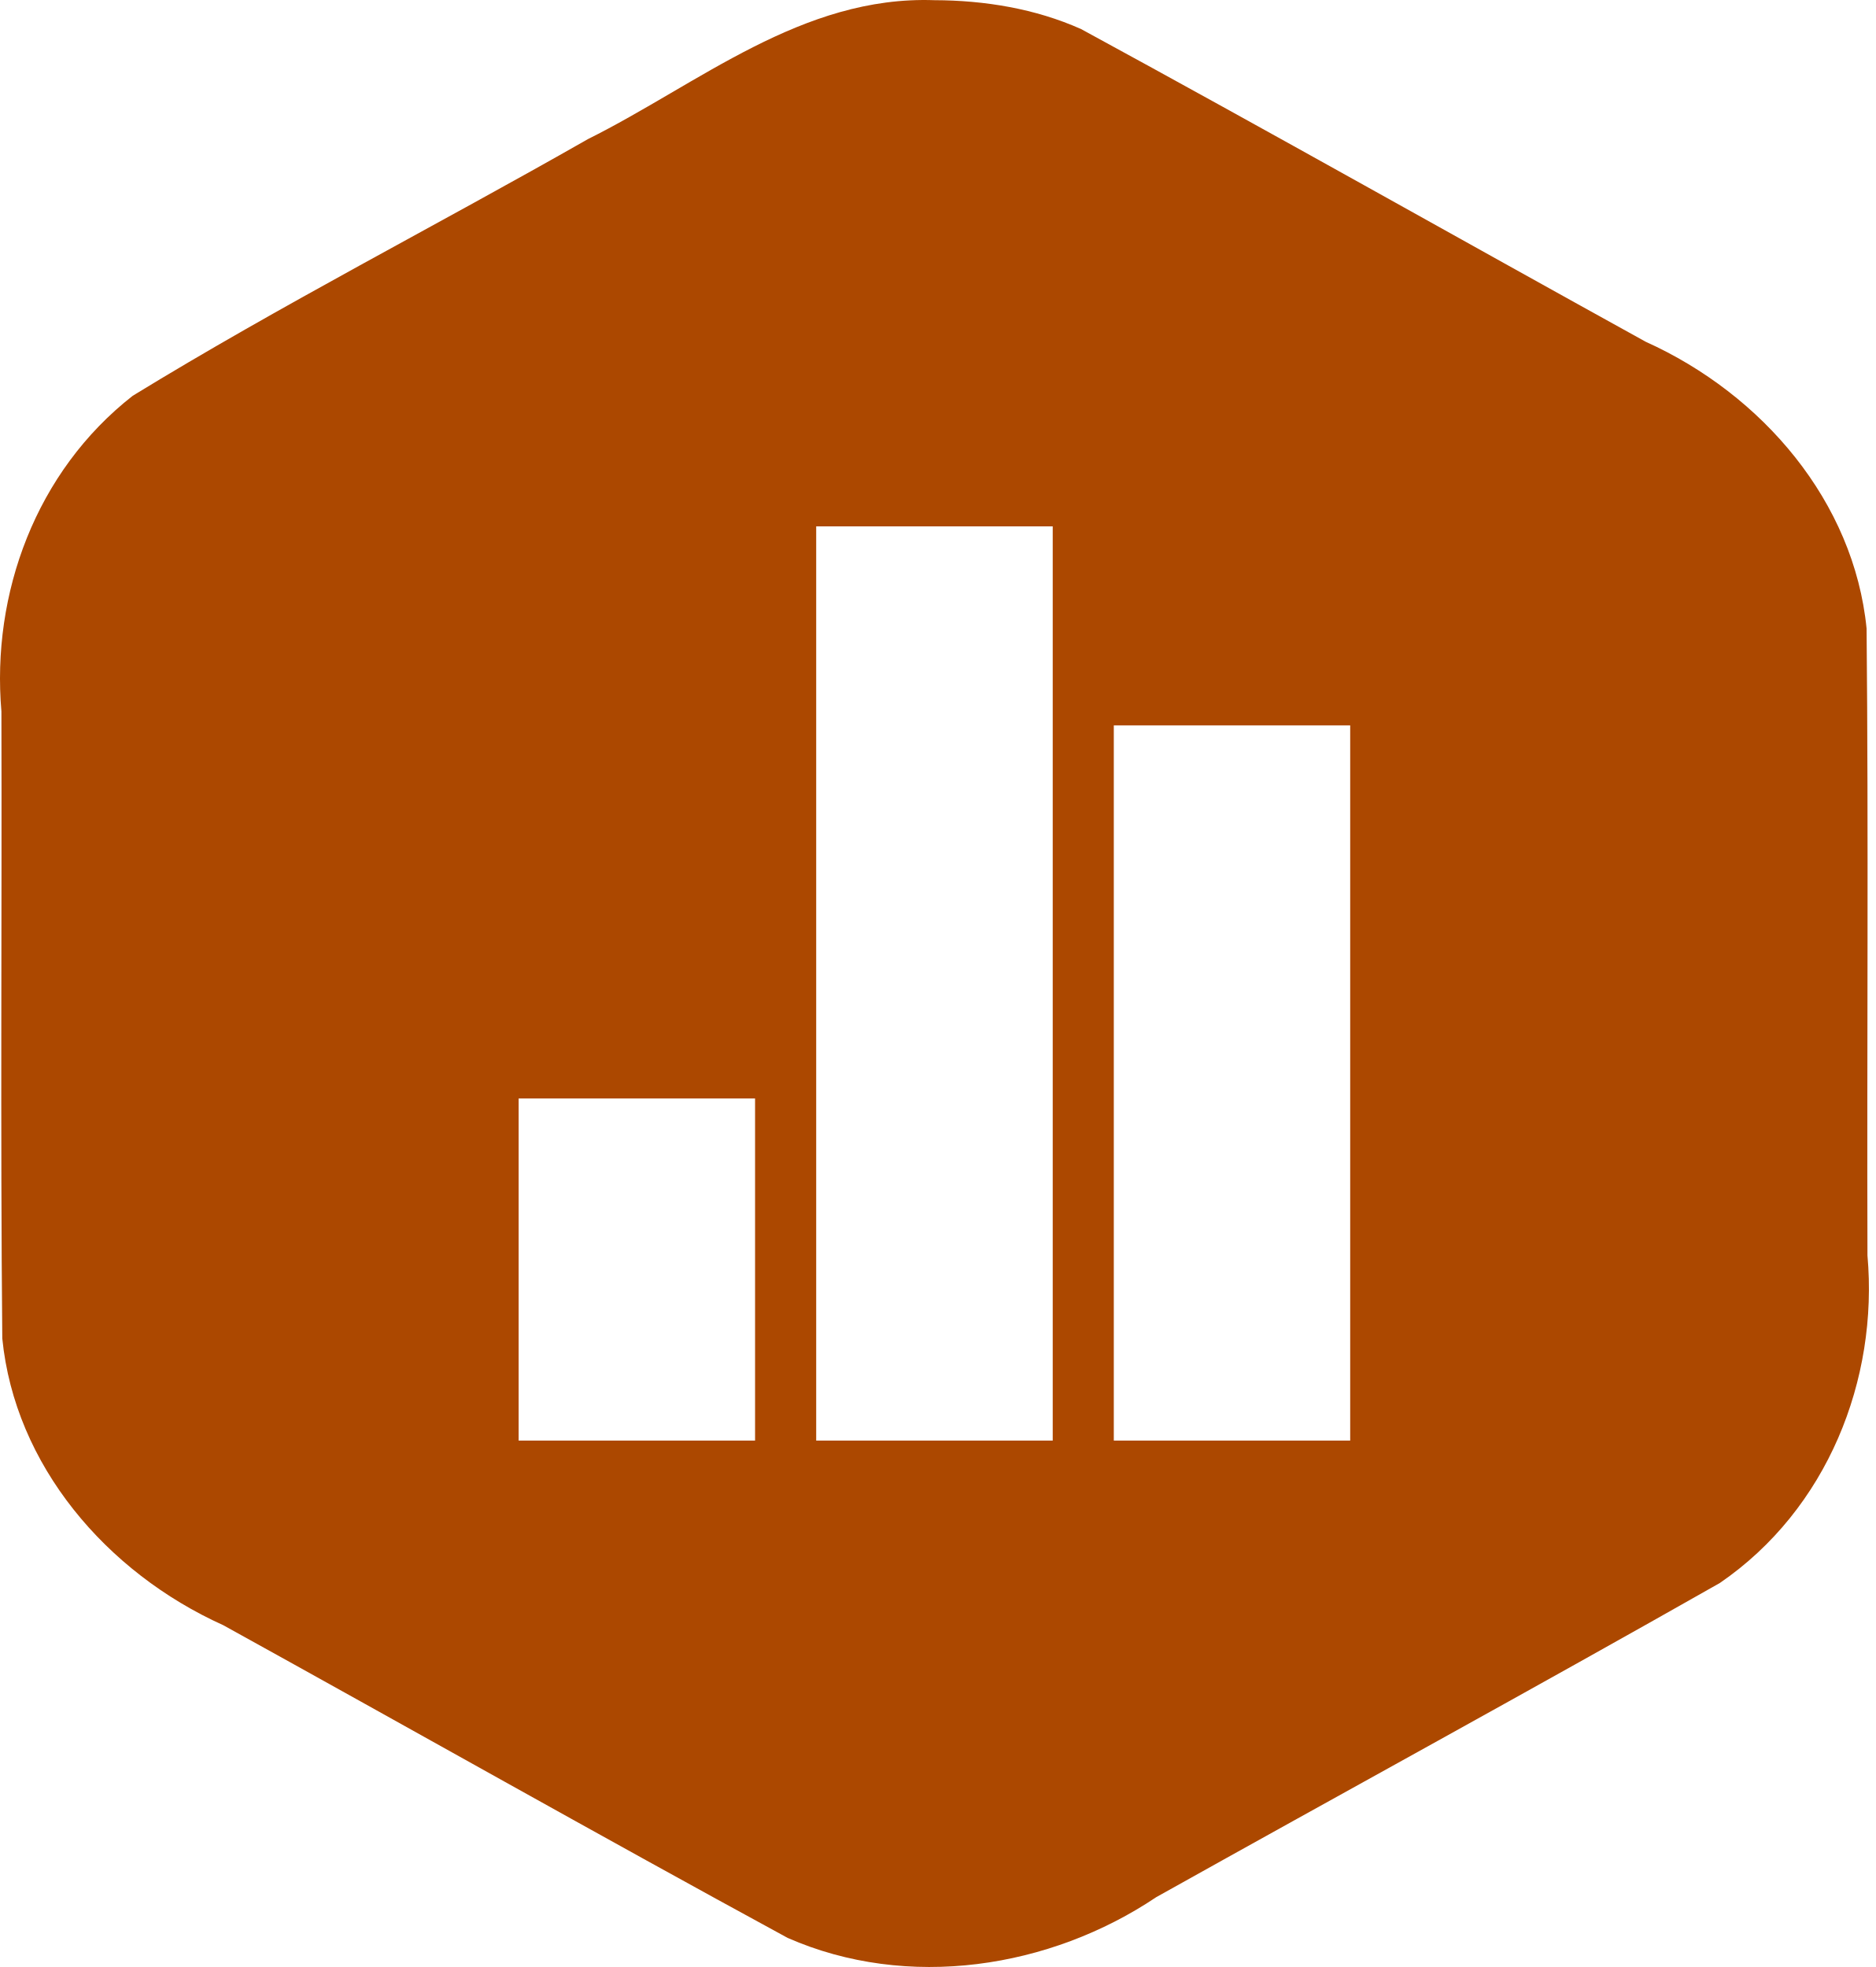
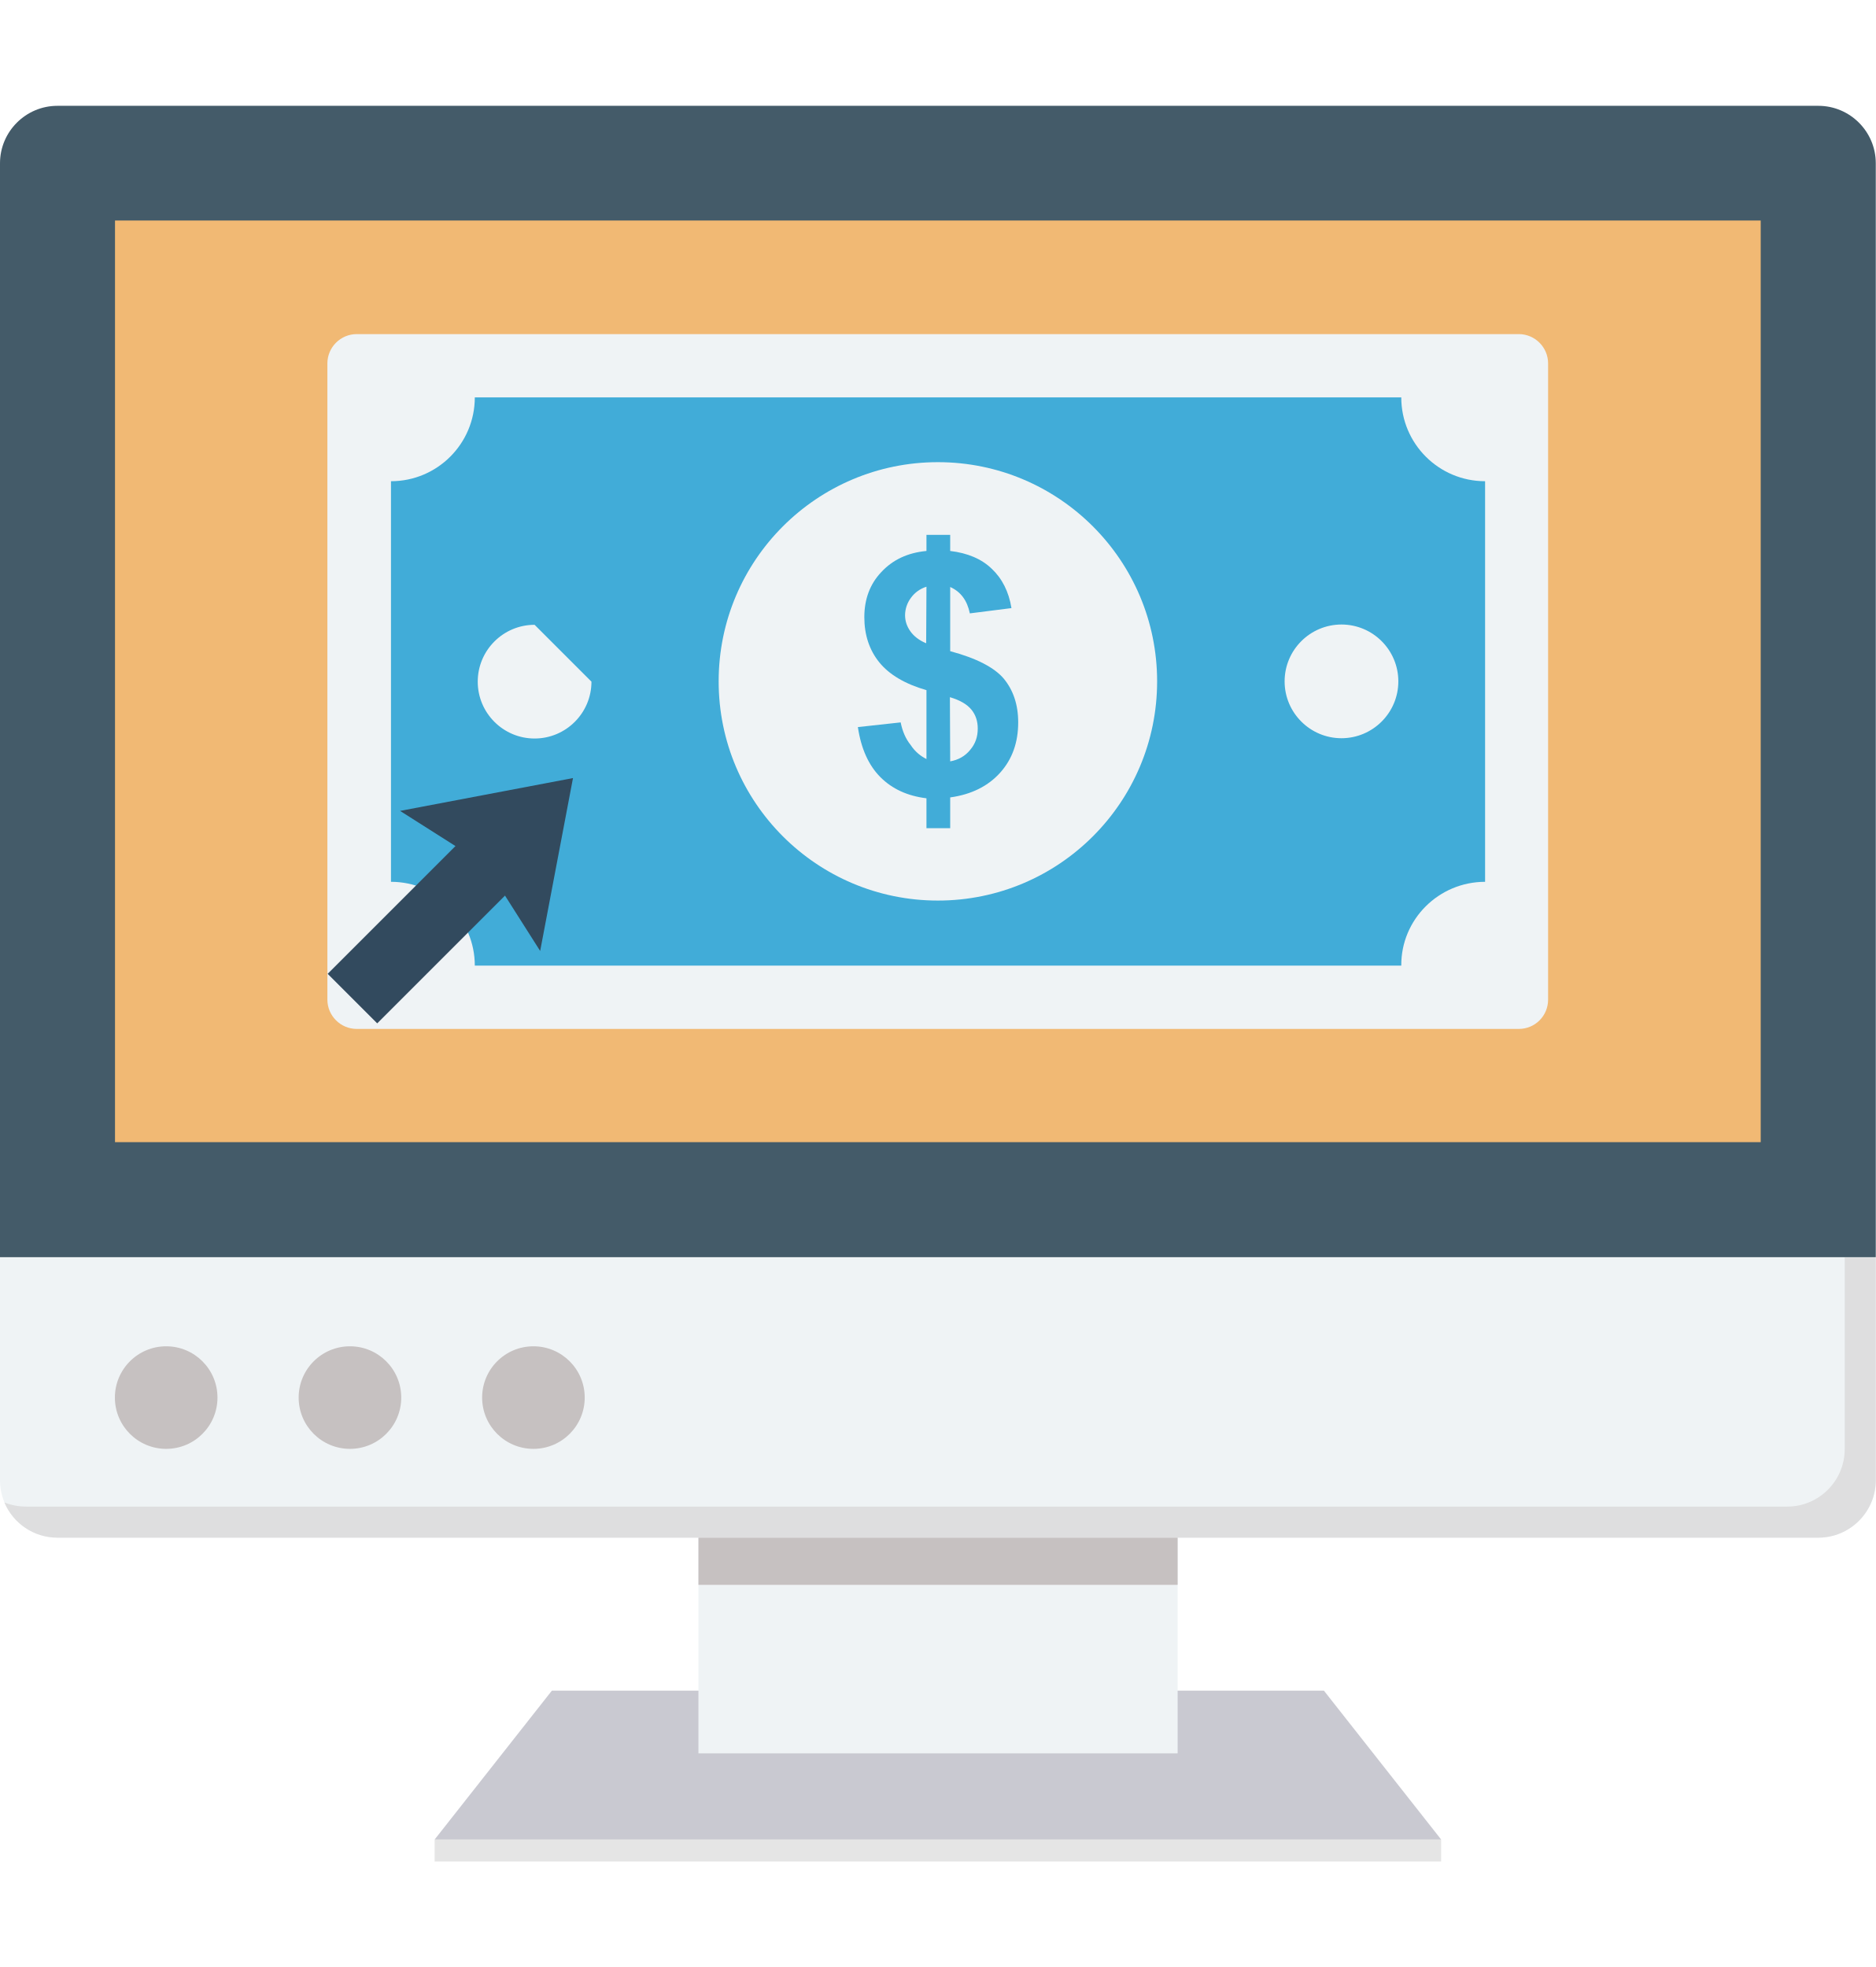
- <svg xmlns="http://www.w3.org/2000/svg" width="41" height="43" viewBox="0 0 41 43" fill="none">
-   <path d="M20.424 0.004C17.526 -0.098 15.281 1.83 12.851 3.041C9.545 4.927 6.141 6.667 2.901 8.652C0.782 10.31 -0.191 12.978 0.031 15.554C0.043 20.122 0.007 24.691 0.05 29.259C0.324 32.024 2.316 34.371 4.88 35.528C8.995 37.802 13.086 40.117 17.216 42.364C19.842 43.517 22.95 43.032 25.273 41.473C29.376 39.179 33.505 36.925 37.592 34.605C39.943 32.994 41.059 30.16 40.818 27.444C40.805 22.876 40.842 18.307 40.799 13.74C40.524 10.974 38.533 8.627 35.969 7.47C31.854 5.197 27.762 2.883 23.631 0.636C22.632 0.189 21.521 0.007 20.424 0.004L20.424 0.004ZM17.84 11.507H23.01V31.492H17.84V11.507ZM24.345 15.857H29.512V31.492H24.345V15.857ZM11.336 24.013H16.504V31.492H11.336V24.013V24.013Z" fill="#AC4800" />
+ <svg xmlns="http://www.w3.org/2000/svg" width="41" height="43" viewBox="0 0 64 64">
+   <path fill="#445b69" d="M64 41.34H0V4.01c0-1.08.88-1.96 1.96-1.96h60.08c1.08 0 1.96.88 1.96 1.96v37.33z" />
+   <path fill="#f1b974" d="M60.074 5.964v31.45H3.924V5.964z" />
+   <path fill="#eff3f5" d="M62.04 50.91H1.96C.88 50.91 0 50.03 0 48.95v-7.6h64v7.6c0 1.08-.88 1.96-1.96 1.96z" />
+   <path fill="#dededf" d="M.15 49.71c.3.71 1 1.2 1.81 1.2h60.08c1.08 0 1.96-.88 1.96-1.96v-7.6h-1.06v6.54c0 1.08-.88 1.96-1.96 1.96H.9c-.27 0-.52-.05-.75-.14z" />
+   <circle cx="5.67" cy="46.13" r="1.75" fill="#c6c1c1" />
+   <circle cx="11.94" cy="46.13" r="1.75" fill="#c6c1c1" />
+   <circle cx="18.2" cy="46.13" r="1.75" fill="#c6c1c1" />
+   <path fill="#c9c9d1" d="M49.17 61.21H14.83l4-5.08h26.34z" />
+   <path fill="#eff3f5" d="M23.83 50.91h16.35v7.36H23.83z" />
+   <path fill="#c6c1c1" d="M23.83 50.91h16.35v1.61H23.83z" />
+   <path fill="#e5e5e5" d="M14.83 61.21h34.34v.75H14.83z" />
+   <path fill="#eff3f5" d="M51.82 33.55H12.17c-.55 0-1-.45-1-1V10.84c0-.55.45-1 1-1h39.65c.55 0 1 .45 1 1v21.71c0 .55-.44 1-1 1z" />
+   <path fill="#41acd8" d="M50.67 28.53V14.86A2.86 2.86 0 0 1 47.81 12H16.2a2.86 2.86 0 0 1-2.86 2.86v13.67a2.86 2.86 0 0 1 2.86 2.86h31.61c-.01-1.58 1.28-2.86 2.86-2.86z" />
+   <path fill="#eff3f5" d="M39.48 21.69c0 4.13-3.35 7.48-7.48 7.48-4.13 0-7.48-3.35-7.48-7.48 0-4.13 3.35-7.48 7.48-7.48 4.13 0 7.48 3.35 7.48 7.48z" />
+   <path fill="#41acd8" d="M31.61 24.34v-2.35c-.73-.21-1.27-.53-1.61-.95-.34-.42-.51-.94-.51-1.54 0-.61.19-1.13.58-1.54.39-.42.9-.66 1.54-.72v-.55h.81v.55c.59.07 1.07.27 1.42.61.35.33.58.78.67 1.34l-1.42.18c-.09-.44-.31-.74-.67-.9v2.19c.9.24 1.51.56 1.83.94c.32.39.49.88.49 1.49 0 .68-.2 1.25-.61 1.71-.41.46-.98.75-1.71.85v1.05h-.81v-1.02c-.65-.08-1.17-.32-1.57-.72-.4-.4-.66-.97-.77-1.71l1.46-.16c.06.3.17.56.34.77c.15.23.34.38.54.48zm0-5.88c-.22.07-.4.2-.53.38a1 1 0 0 0-.2.59c0 .2.06.38.18.55.12.17.3.31.54.41l.01-1.93zm.81 5.96c.28-.05.51-.18.68-.39.18-.21.26-.45.26-.73 0-.25-.07-.47-.22-.65-.15-.18-.39-.32-.73-.42l.01 2.19z" />
+   <path fill="#eff3f5" d="M47.71 21.69c0 1.07-.87 1.94-1.94 1.94-1.07 0-1.94-.87-1.94-1.94 0-1.07.87-1.94 1.94-1.94 1.07 0 1.94.87 1.94 1.94zm-27.53.01c0 1.07-.87 1.94-1.94 1.94-1.07 0-1.94-.87-1.94-1.94 0-1.07.87-1.94 1.94-1.94 1.07 0 1.94 1.94z" />
+   <path fill="#324a5e" d="m13.65 26.11 1.89 1.2-4.36 4.36 1.69 1.69L17.23 29l1.2 1.89 1.12-5.9z" />
</svg>
